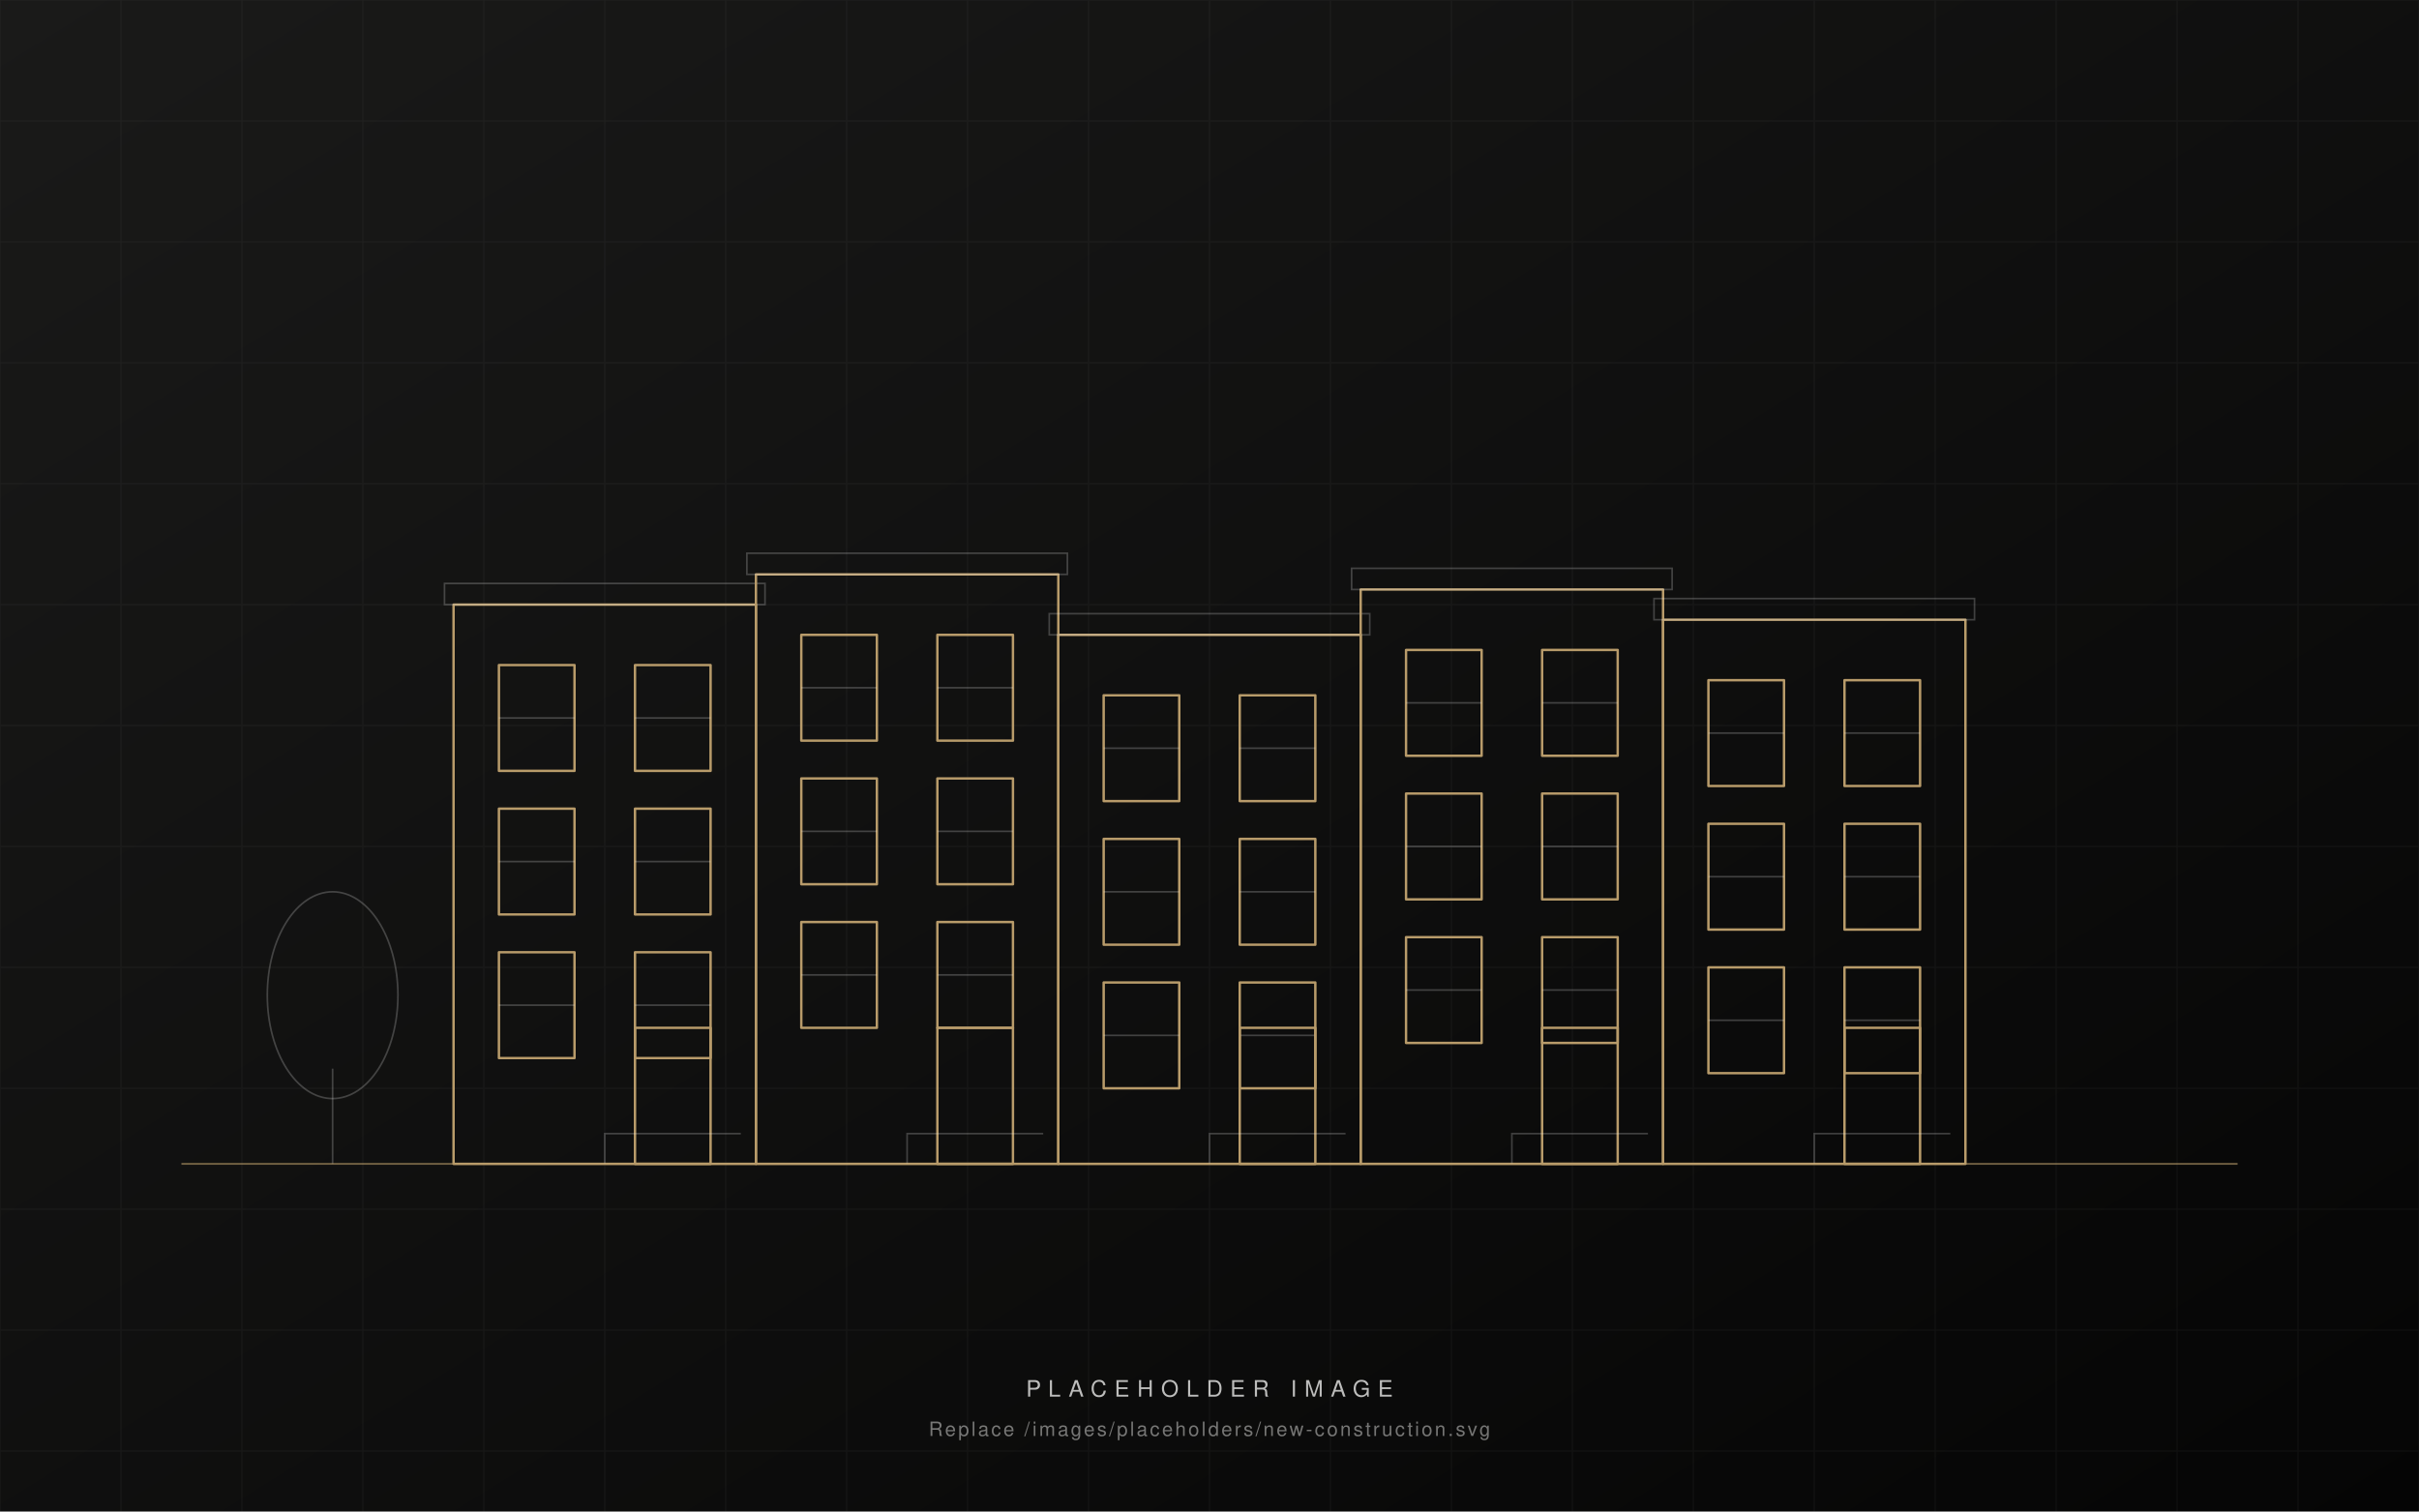
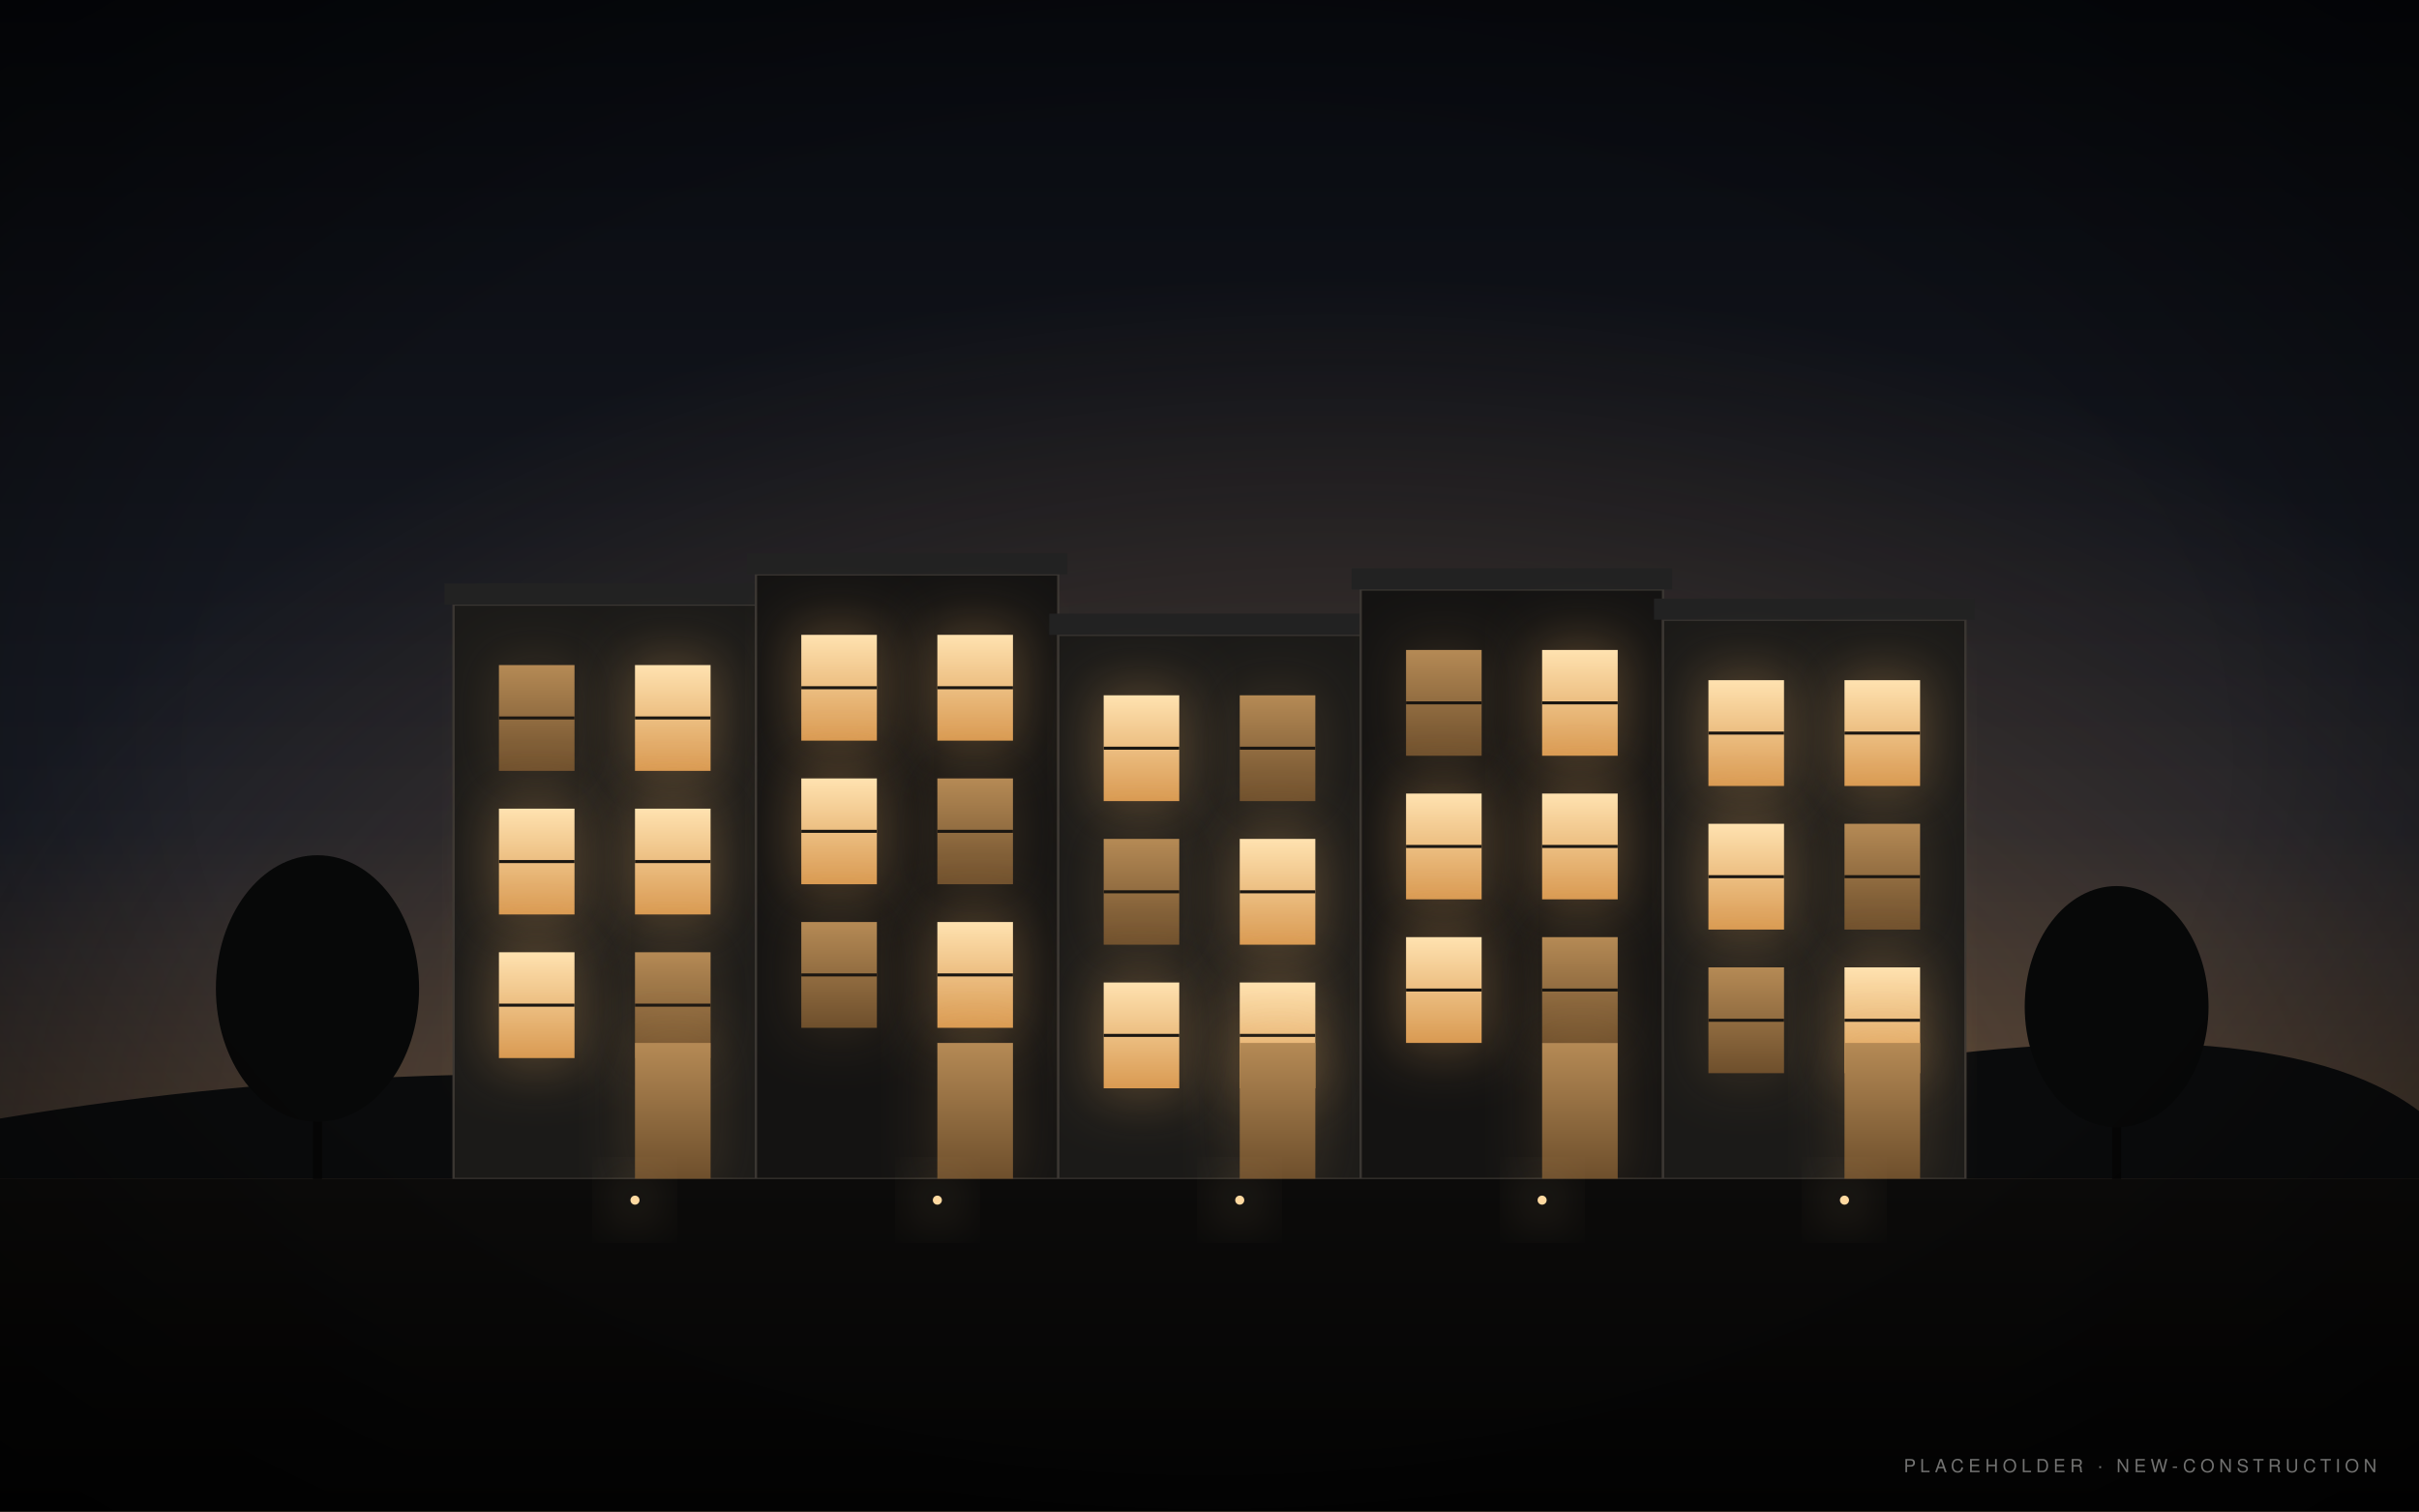
<svg xmlns="http://www.w3.org/2000/svg" viewBox="0 0 1600 1000" preserveAspectRatio="xMidYMid slice" role="img">
  <defs>
-     <linearGradient id="bg" x1="0" y1="0" x2="1" y2="1">
-       <stop offset="0" stop-color="#1A1A19" />
-       <stop offset="1" stop-color="#050505" />
+     <linearGradient id="skyFull" x1="0" y1="0" x2="0" y2="1">
+       <stop offset="0" stop-color="#07090e" />
+       <stop offset="0.55" stop-color="#1a1d26" />
+       <stop offset="0.85" stop-color="#4a3a2c" />
+       <stop offset="1" stop-color="#6e5238" />
    </linearGradient>
+     <linearGradient id="sky" x1="0" y1="0" x2="0" y2="1">
+       <stop offset="0" stop-color="#1c2230" />
+       <stop offset="0.7" stop-color="#5b4632" />
+       <stop offset="1" stop-color="#8a6644" />
+     </linearGradient>
+     <linearGradient id="warm" x1="0" y1="0" x2="0" y2="1">
+       <stop offset="0" stop-color="#ffe2b0" />
+       <stop offset="1" stop-color="#d99a52" />
+     </linearGradient>
+     <linearGradient id="warmDim" x1="0" y1="0" x2="0" y2="1">
+       <stop offset="0" stop-color="#b58a55" />
+       <stop offset="1" stop-color="#6e4f2c" />
+     </linearGradient>
+     <linearGradient id="groundG" x1="0" y1="0" x2="0" y2="1">
+       <stop offset="0" stop-color="#0c0b0a" />
+       <stop offset="1" stop-color="#030303" />
+     </linearGradient>
+     <linearGradient id="poolFade" x1="0" y1="0" x2="0" y2="1">
+       <stop offset="0" stop-color="#0b1418" stop-opacity="0" />
+       <stop offset="1" stop-color="#05080a" stop-opacity="0.9" />
+     </linearGradient>
+     <linearGradient id="wall" x1="0" y1="0" x2="0" y2="1">
+       <stop offset="0" stop-color="#1d1813" />
+       <stop offset="1" stop-color="#2c241b" />
+     </linearGradient>
+     <linearGradient id="floor" x1="0" y1="0" x2="0" y2="1">
+       <stop offset="0" stop-color="#2b2219" />
+       <stop offset="1" stop-color="#0d0a07" />
+     </linearGradient>
+     <radialGradient id="horizonGlow" cx="0.55" cy="0.78" r="0.6">
+       <stop offset="0" stop-color="#d79a5c" stop-opacity="0.35" />
+       <stop offset="1" stop-color="#d79a5c" stop-opacity="0" />
+     </radialGradient>
+     <filter id="bloom" x="-50%" y="-50%" width="200%" height="200%">
+       <feGaussianBlur stdDeviation="18" />
+     </filter>
+     <filter id="soft">
+       <feGaussianBlur stdDeviation="3" />
+     </filter>
+     <radialGradient id="vignette" cx="0.5" cy="0.5" r="0.75">
+       <stop offset="0.55" stop-color="#000" stop-opacity="0" />
+       <stop offset="1" stop-color="#000" stop-opacity="0.65" />
+     </radialGradient>
  </defs>
-   <rect width="1600" height="1000" fill="url(#bg)" />
-   <path d="M0 0V1000M80 0V1000M160 0V1000M240 0V1000M320 0V1000M400 0V1000M480 0V1000M560 0V1000M640 0V1000M720 0V1000M800 0V1000M880 0V1000M960 0V1000M1040 0V1000M1120 0V1000M1200 0V1000M1280 0V1000M1360 0V1000M1440 0V1000M1520 0V1000M1600 0V1000M0 0H1600M0 80H1600M0 160H1600M0 240H1600M0 320H1600M0 400H1600M0 480H1600M0 560H1600M0 640H1600M0 720H1600M0 800H1600M0 880H1600M0 960H1600" stroke="#F8F8F6" stroke-opacity="0.035" stroke-width="1" />
+   <rect width="1600" height="1000" fill="#050505" />
  <g transform="translate(0 0) scale(1)">
-     <rect x="300" y="400" width="200" height="370" fill="none" stroke="#B89B6A" stroke-width="1.6" stroke-linejoin="round" stroke-linecap="round" />
-     <rect x="294" y="386" width="212" height="14" fill="none" stroke="#F8F8F6" stroke-opacity="0.22" stroke-width="1.1" />
-     <rect x="330" y="440" width="50" height="70" fill="none" stroke="#B89B6A" stroke-width="1.6" stroke-linejoin="round" stroke-linecap="round" />
-     <line x1="330" y1="475" x2="380" y2="475" fill="none" stroke="#F8F8F6" stroke-opacity="0.22" stroke-width="1.1" />
-     <rect x="420" y="440" width="50" height="70" fill="none" stroke="#B89B6A" stroke-width="1.6" stroke-linejoin="round" stroke-linecap="round" />
-     <line x1="420" y1="475" x2="470" y2="475" fill="none" stroke="#F8F8F6" stroke-opacity="0.22" stroke-width="1.1" />
-     <rect x="330" y="535" width="50" height="70" fill="none" stroke="#B89B6A" stroke-width="1.6" stroke-linejoin="round" stroke-linecap="round" />
-     <line x1="330" y1="570" x2="380" y2="570" fill="none" stroke="#F8F8F6" stroke-opacity="0.22" stroke-width="1.1" />
-     <rect x="420" y="535" width="50" height="70" fill="none" stroke="#B89B6A" stroke-width="1.6" stroke-linejoin="round" stroke-linecap="round" />
-     <line x1="420" y1="570" x2="470" y2="570" fill="none" stroke="#F8F8F6" stroke-opacity="0.22" stroke-width="1.1" />
-     <rect x="330" y="630" width="50" height="70" fill="none" stroke="#B89B6A" stroke-width="1.6" stroke-linejoin="round" stroke-linecap="round" />
-     <line x1="330" y1="665" x2="380" y2="665" fill="none" stroke="#F8F8F6" stroke-opacity="0.22" stroke-width="1.1" />
-     <rect x="420" y="630" width="50" height="70" fill="none" stroke="#B89B6A" stroke-width="1.6" stroke-linejoin="round" stroke-linecap="round" />
-     <line x1="420" y1="665" x2="470" y2="665" fill="none" stroke="#F8F8F6" stroke-opacity="0.22" stroke-width="1.1" />
-     <rect x="420" y="680" width="50" height="90" fill="none" stroke="#B89B6A" stroke-width="1.6" stroke-linejoin="round" stroke-linecap="round" />
-     <polyline points="400,770 400,750 490,750" fill="none" stroke="#F8F8F6" stroke-opacity="0.22" stroke-width="1.1" />
-     <rect x="500" y="380" width="200" height="390" fill="none" stroke="#B89B6A" stroke-width="1.6" stroke-linejoin="round" stroke-linecap="round" />
-     <rect x="494" y="366" width="212" height="14" fill="none" stroke="#F8F8F6" stroke-opacity="0.22" stroke-width="1.1" />
-     <rect x="530" y="420" width="50" height="70" fill="none" stroke="#B89B6A" stroke-width="1.6" stroke-linejoin="round" stroke-linecap="round" />
-     <line x1="530" y1="455" x2="580" y2="455" fill="none" stroke="#F8F8F6" stroke-opacity="0.22" stroke-width="1.1" />
-     <rect x="620" y="420" width="50" height="70" fill="none" stroke="#B89B6A" stroke-width="1.6" stroke-linejoin="round" stroke-linecap="round" />
-     <line x1="620" y1="455" x2="670" y2="455" fill="none" stroke="#F8F8F6" stroke-opacity="0.22" stroke-width="1.1" />
-     <rect x="530" y="515" width="50" height="70" fill="none" stroke="#B89B6A" stroke-width="1.6" stroke-linejoin="round" stroke-linecap="round" />
-     <line x1="530" y1="550" x2="580" y2="550" fill="none" stroke="#F8F8F6" stroke-opacity="0.22" stroke-width="1.1" />
-     <rect x="620" y="515" width="50" height="70" fill="none" stroke="#B89B6A" stroke-width="1.6" stroke-linejoin="round" stroke-linecap="round" />
-     <line x1="620" y1="550" x2="670" y2="550" fill="none" stroke="#F8F8F6" stroke-opacity="0.22" stroke-width="1.1" />
-     <rect x="530" y="610" width="50" height="70" fill="none" stroke="#B89B6A" stroke-width="1.6" stroke-linejoin="round" stroke-linecap="round" />
-     <line x1="530" y1="645" x2="580" y2="645" fill="none" stroke="#F8F8F6" stroke-opacity="0.22" stroke-width="1.1" />
-     <rect x="620" y="610" width="50" height="70" fill="none" stroke="#B89B6A" stroke-width="1.6" stroke-linejoin="round" stroke-linecap="round" />
-     <line x1="620" y1="645" x2="670" y2="645" fill="none" stroke="#F8F8F6" stroke-opacity="0.22" stroke-width="1.1" />
-     <rect x="620" y="680" width="50" height="90" fill="none" stroke="#B89B6A" stroke-width="1.6" stroke-linejoin="round" stroke-linecap="round" />
-     <polyline points="600,770 600,750 690,750" fill="none" stroke="#F8F8F6" stroke-opacity="0.22" stroke-width="1.1" />
-     <rect x="700" y="420" width="200" height="350" fill="none" stroke="#B89B6A" stroke-width="1.6" stroke-linejoin="round" stroke-linecap="round" />
-     <rect x="694" y="406" width="212" height="14" fill="none" stroke="#F8F8F6" stroke-opacity="0.22" stroke-width="1.1" />
-     <rect x="730" y="460" width="50" height="70" fill="none" stroke="#B89B6A" stroke-width="1.6" stroke-linejoin="round" stroke-linecap="round" />
-     <line x1="730" y1="495" x2="780" y2="495" fill="none" stroke="#F8F8F6" stroke-opacity="0.22" stroke-width="1.1" />
-     <rect x="820" y="460" width="50" height="70" fill="none" stroke="#B89B6A" stroke-width="1.6" stroke-linejoin="round" stroke-linecap="round" />
-     <line x1="820" y1="495" x2="870" y2="495" fill="none" stroke="#F8F8F6" stroke-opacity="0.22" stroke-width="1.1" />
-     <rect x="730" y="555" width="50" height="70" fill="none" stroke="#B89B6A" stroke-width="1.6" stroke-linejoin="round" stroke-linecap="round" />
-     <line x1="730" y1="590" x2="780" y2="590" fill="none" stroke="#F8F8F6" stroke-opacity="0.22" stroke-width="1.1" />
-     <rect x="820" y="555" width="50" height="70" fill="none" stroke="#B89B6A" stroke-width="1.6" stroke-linejoin="round" stroke-linecap="round" />
-     <line x1="820" y1="590" x2="870" y2="590" fill="none" stroke="#F8F8F6" stroke-opacity="0.22" stroke-width="1.1" />
-     <rect x="730" y="650" width="50" height="70" fill="none" stroke="#B89B6A" stroke-width="1.6" stroke-linejoin="round" stroke-linecap="round" />
-     <line x1="730" y1="685" x2="780" y2="685" fill="none" stroke="#F8F8F6" stroke-opacity="0.22" stroke-width="1.1" />
-     <rect x="820" y="650" width="50" height="70" fill="none" stroke="#B89B6A" stroke-width="1.6" stroke-linejoin="round" stroke-linecap="round" />
-     <line x1="820" y1="685" x2="870" y2="685" fill="none" stroke="#F8F8F6" stroke-opacity="0.22" stroke-width="1.1" />
-     <rect x="820" y="680" width="50" height="90" fill="none" stroke="#B89B6A" stroke-width="1.6" stroke-linejoin="round" stroke-linecap="round" />
-     <polyline points="800,770 800,750 890,750" fill="none" stroke="#F8F8F6" stroke-opacity="0.22" stroke-width="1.1" />
-     <rect x="900" y="390" width="200" height="380" fill="none" stroke="#B89B6A" stroke-width="1.6" stroke-linejoin="round" stroke-linecap="round" />
-     <rect x="894" y="376" width="212" height="14" fill="none" stroke="#F8F8F6" stroke-opacity="0.22" stroke-width="1.1" />
-     <rect x="930" y="430" width="50" height="70" fill="none" stroke="#B89B6A" stroke-width="1.6" stroke-linejoin="round" stroke-linecap="round" />
-     <line x1="930" y1="465" x2="980" y2="465" fill="none" stroke="#F8F8F6" stroke-opacity="0.22" stroke-width="1.1" />
-     <rect x="1020" y="430" width="50" height="70" fill="none" stroke="#B89B6A" stroke-width="1.6" stroke-linejoin="round" stroke-linecap="round" />
-     <line x1="1020" y1="465" x2="1070" y2="465" fill="none" stroke="#F8F8F6" stroke-opacity="0.22" stroke-width="1.1" />
-     <rect x="930" y="525" width="50" height="70" fill="none" stroke="#B89B6A" stroke-width="1.6" stroke-linejoin="round" stroke-linecap="round" />
-     <line x1="930" y1="560" x2="980" y2="560" fill="none" stroke="#F8F8F6" stroke-opacity="0.22" stroke-width="1.1" />
-     <rect x="1020" y="525" width="50" height="70" fill="none" stroke="#B89B6A" stroke-width="1.6" stroke-linejoin="round" stroke-linecap="round" />
-     <line x1="1020" y1="560" x2="1070" y2="560" fill="none" stroke="#F8F8F6" stroke-opacity="0.22" stroke-width="1.1" />
-     <rect x="930" y="620" width="50" height="70" fill="none" stroke="#B89B6A" stroke-width="1.6" stroke-linejoin="round" stroke-linecap="round" />
-     <line x1="930" y1="655" x2="980" y2="655" fill="none" stroke="#F8F8F6" stroke-opacity="0.22" stroke-width="1.1" />
-     <rect x="1020" y="620" width="50" height="70" fill="none" stroke="#B89B6A" stroke-width="1.6" stroke-linejoin="round" stroke-linecap="round" />
-     <line x1="1020" y1="655" x2="1070" y2="655" fill="none" stroke="#F8F8F6" stroke-opacity="0.22" stroke-width="1.1" />
-     <rect x="1020" y="680" width="50" height="90" fill="none" stroke="#B89B6A" stroke-width="1.6" stroke-linejoin="round" stroke-linecap="round" />
-     <polyline points="1000,770 1000,750 1090,750" fill="none" stroke="#F8F8F6" stroke-opacity="0.22" stroke-width="1.1" />
-     <rect x="1100" y="410" width="200" height="360" fill="none" stroke="#B89B6A" stroke-width="1.6" stroke-linejoin="round" stroke-linecap="round" />
-     <rect x="1094" y="396" width="212" height="14" fill="none" stroke="#F8F8F6" stroke-opacity="0.22" stroke-width="1.1" />
-     <rect x="1130" y="450" width="50" height="70" fill="none" stroke="#B89B6A" stroke-width="1.6" stroke-linejoin="round" stroke-linecap="round" />
-     <line x1="1130" y1="485" x2="1180" y2="485" fill="none" stroke="#F8F8F6" stroke-opacity="0.22" stroke-width="1.1" />
-     <rect x="1220" y="450" width="50" height="70" fill="none" stroke="#B89B6A" stroke-width="1.6" stroke-linejoin="round" stroke-linecap="round" />
-     <line x1="1220" y1="485" x2="1270" y2="485" fill="none" stroke="#F8F8F6" stroke-opacity="0.22" stroke-width="1.1" />
-     <rect x="1130" y="545" width="50" height="70" fill="none" stroke="#B89B6A" stroke-width="1.6" stroke-linejoin="round" stroke-linecap="round" />
-     <line x1="1130" y1="580" x2="1180" y2="580" fill="none" stroke="#F8F8F6" stroke-opacity="0.22" stroke-width="1.1" />
-     <rect x="1220" y="545" width="50" height="70" fill="none" stroke="#B89B6A" stroke-width="1.6" stroke-linejoin="round" stroke-linecap="round" />
-     <line x1="1220" y1="580" x2="1270" y2="580" fill="none" stroke="#F8F8F6" stroke-opacity="0.22" stroke-width="1.1" />
-     <rect x="1130" y="640" width="50" height="70" fill="none" stroke="#B89B6A" stroke-width="1.6" stroke-linejoin="round" stroke-linecap="round" />
-     <line x1="1130" y1="675" x2="1180" y2="675" fill="none" stroke="#F8F8F6" stroke-opacity="0.22" stroke-width="1.1" />
-     <rect x="1220" y="640" width="50" height="70" fill="none" stroke="#B89B6A" stroke-width="1.6" stroke-linejoin="round" stroke-linecap="round" />
-     <line x1="1220" y1="675" x2="1270" y2="675" fill="none" stroke="#F8F8F6" stroke-opacity="0.22" stroke-width="1.1" />
-     <rect x="1220" y="680" width="50" height="90" fill="none" stroke="#B89B6A" stroke-width="1.6" stroke-linejoin="round" stroke-linecap="round" />
-     <polyline points="1200,770 1200,750 1290,750" fill="none" stroke="#F8F8F6" stroke-opacity="0.22" stroke-width="1.1" />
-     <line x1="220" y1="770" x2="220" y2="707" fill="none" stroke="#F8F8F6" stroke-opacity="0.22" stroke-width="1.1" />
-     <ellipse cx="220" cy="658.4" rx="43.2" ry="68.4" fill="none" stroke="#F8F8F6" stroke-opacity="0.22" stroke-width="1.1" />
-     <line x1="120" y1="770" x2="1480" y2="770" stroke="#B89B6A" stroke-opacity="0.6" stroke-width="1.2" />
+     <rect width="1600" height="1000" fill="url(#skyFull)" />
+     <rect width="1600" height="1000" fill="url(#horizonGlow)" />
+     <path d="M0 740 Q300 690 600 725 T1200 710 T1600 735 V780 H0 Z" fill="#0a0b0c" />
+     <rect x="207" y="717" width="6" height="63" fill="#050505" />
+     <ellipse cx="210" cy="654" rx="67.2" ry="88.2" fill="#070808" />
+     <rect x="1397" y="723" width="6" height="57" fill="#050505" />
+     <ellipse cx="1400" cy="666" rx="60.8" ry="79.8" fill="#070808" />
+     <rect x="300" y="400" width="200" height="380" fill="#1b1a18" stroke="#3a3632" stroke-width="1.5" />
+     <rect x="294" y="386" width="212" height="14" fill="#222" />
+     <rect x="324" y="434" width="62" height="82" fill="#f0b46a" opacity="0.12" filter="url(#bloom)" />
+     <rect x="330" y="440" width="50" height="70" fill="url(#warmDim)" />
+     <rect x="330" y="474" width="50" height="2" fill="#1a1611" />
+     <rect x="414" y="434" width="62" height="82" fill="#f0b46a" opacity="0.28" filter="url(#bloom)" />
+     <rect x="420" y="440" width="50" height="70" fill="url(#warm)" />
+     <rect x="420" y="474" width="50" height="2" fill="#1a1611" />
+     <rect x="324" y="529" width="62" height="82" fill="#f0b46a" opacity="0.28" filter="url(#bloom)" />
+     <rect x="330" y="535" width="50" height="70" fill="url(#warm)" />
+     <rect x="330" y="569" width="50" height="2" fill="#1a1611" />
+     <rect x="414" y="529" width="62" height="82" fill="#f0b46a" opacity="0.28" filter="url(#bloom)" />
+     <rect x="420" y="535" width="50" height="70" fill="url(#warm)" />
+     <rect x="420" y="569" width="50" height="2" fill="#1a1611" />
+     <rect x="324" y="624" width="62" height="82" fill="#f0b46a" opacity="0.28" filter="url(#bloom)" />
+     <rect x="330" y="630" width="50" height="70" fill="url(#warm)" />
+     <rect x="330" y="664" width="50" height="2" fill="#1a1611" />
+     <rect x="414" y="624" width="62" height="82" fill="#f0b46a" opacity="0.12" filter="url(#bloom)" />
+     <rect x="420" y="630" width="50" height="70" fill="url(#warmDim)" />
+     <rect x="420" y="664" width="50" height="2" fill="#1a1611" />
+     <rect x="414" y="684" width="62" height="102" fill="#f0b46a" opacity="0.12" filter="url(#bloom)" />
+     <rect x="420" y="690" width="50" height="90" fill="url(#warmDim)" />
+     <rect x="500" y="380" width="200" height="400" fill="#141312" stroke="#3a3632" stroke-width="1.5" />
+     <rect x="494" y="366" width="212" height="14" fill="#222" />
+     <rect x="524" y="414" width="62" height="82" fill="#f0b46a" opacity="0.28" filter="url(#bloom)" />
+     <rect x="530" y="420" width="50" height="70" fill="url(#warm)" />
+     <rect x="530" y="454" width="50" height="2" fill="#1a1611" />
+     <rect x="614" y="414" width="62" height="82" fill="#f0b46a" opacity="0.28" filter="url(#bloom)" />
+     <rect x="620" y="420" width="50" height="70" fill="url(#warm)" />
+     <rect x="620" y="454" width="50" height="2" fill="#1a1611" />
+     <rect x="524" y="509" width="62" height="82" fill="#f0b46a" opacity="0.28" filter="url(#bloom)" />
+     <rect x="530" y="515" width="50" height="70" fill="url(#warm)" />
+     <rect x="530" y="549" width="50" height="2" fill="#1a1611" />
+     <rect x="614" y="509" width="62" height="82" fill="#f0b46a" opacity="0.12" filter="url(#bloom)" />
+     <rect x="620" y="515" width="50" height="70" fill="url(#warmDim)" />
+     <rect x="620" y="549" width="50" height="2" fill="#1a1611" />
+     <rect x="524" y="604" width="62" height="82" fill="#f0b46a" opacity="0.12" filter="url(#bloom)" />
+     <rect x="530" y="610" width="50" height="70" fill="url(#warmDim)" />
+     <rect x="530" y="644" width="50" height="2" fill="#1a1611" />
+     <rect x="614" y="604" width="62" height="82" fill="#f0b46a" opacity="0.28" filter="url(#bloom)" />
+     <rect x="620" y="610" width="50" height="70" fill="url(#warm)" />
+     <rect x="620" y="644" width="50" height="2" fill="#1a1611" />
+     <rect x="614" y="684" width="62" height="102" fill="#f0b46a" opacity="0.12" filter="url(#bloom)" />
+     <rect x="620" y="690" width="50" height="90" fill="url(#warmDim)" />
+     <rect x="700" y="420" width="200" height="360" fill="#1b1a18" stroke="#3a3632" stroke-width="1.5" />
+     <rect x="694" y="406" width="212" height="14" fill="#222" />
+     <rect x="724" y="454" width="62" height="82" fill="#f0b46a" opacity="0.28" filter="url(#bloom)" />
+     <rect x="730" y="460" width="50" height="70" fill="url(#warm)" />
+     <rect x="730" y="494" width="50" height="2" fill="#1a1611" />
+     <rect x="814" y="454" width="62" height="82" fill="#f0b46a" opacity="0.12" filter="url(#bloom)" />
+     <rect x="820" y="460" width="50" height="70" fill="url(#warmDim)" />
+     <rect x="820" y="494" width="50" height="2" fill="#1a1611" />
+     <rect x="724" y="549" width="62" height="82" fill="#f0b46a" opacity="0.12" filter="url(#bloom)" />
+     <rect x="730" y="555" width="50" height="70" fill="url(#warmDim)" />
+     <rect x="730" y="589" width="50" height="2" fill="#1a1611" />
+     <rect x="814" y="549" width="62" height="82" fill="#f0b46a" opacity="0.28" filter="url(#bloom)" />
+     <rect x="820" y="555" width="50" height="70" fill="url(#warm)" />
+     <rect x="820" y="589" width="50" height="2" fill="#1a1611" />
+     <rect x="724" y="644" width="62" height="82" fill="#f0b46a" opacity="0.28" filter="url(#bloom)" />
+     <rect x="730" y="650" width="50" height="70" fill="url(#warm)" />
+     <rect x="730" y="684" width="50" height="2" fill="#1a1611" />
+     <rect x="814" y="644" width="62" height="82" fill="#f0b46a" opacity="0.28" filter="url(#bloom)" />
+     <rect x="820" y="650" width="50" height="70" fill="url(#warm)" />
+     <rect x="820" y="684" width="50" height="2" fill="#1a1611" />
+     <rect x="814" y="684" width="62" height="102" fill="#f0b46a" opacity="0.12" filter="url(#bloom)" />
+     <rect x="820" y="690" width="50" height="90" fill="url(#warmDim)" />
+     <rect x="900" y="390" width="200" height="390" fill="#141312" stroke="#3a3632" stroke-width="1.5" />
+     <rect x="894" y="376" width="212" height="14" fill="#222" />
+     <rect x="924" y="424" width="62" height="82" fill="#f0b46a" opacity="0.12" filter="url(#bloom)" />
+     <rect x="930" y="430" width="50" height="70" fill="url(#warmDim)" />
+     <rect x="930" y="464" width="50" height="2" fill="#1a1611" />
+     <rect x="1014" y="424" width="62" height="82" fill="#f0b46a" opacity="0.28" filter="url(#bloom)" />
+     <rect x="1020" y="430" width="50" height="70" fill="url(#warm)" />
+     <rect x="1020" y="464" width="50" height="2" fill="#1a1611" />
+     <rect x="924" y="519" width="62" height="82" fill="#f0b46a" opacity="0.28" filter="url(#bloom)" />
+     <rect x="930" y="525" width="50" height="70" fill="url(#warm)" />
+     <rect x="930" y="559" width="50" height="2" fill="#1a1611" />
+     <rect x="1014" y="519" width="62" height="82" fill="#f0b46a" opacity="0.28" filter="url(#bloom)" />
+     <rect x="1020" y="525" width="50" height="70" fill="url(#warm)" />
+     <rect x="1020" y="559" width="50" height="2" fill="#1a1611" />
+     <rect x="924" y="614" width="62" height="82" fill="#f0b46a" opacity="0.28" filter="url(#bloom)" />
+     <rect x="930" y="620" width="50" height="70" fill="url(#warm)" />
+     <rect x="930" y="654" width="50" height="2" fill="#1a1611" />
+     <rect x="1014" y="614" width="62" height="82" fill="#f0b46a" opacity="0.12" filter="url(#bloom)" />
+     <rect x="1020" y="620" width="50" height="70" fill="url(#warmDim)" />
+     <rect x="1020" y="654" width="50" height="2" fill="#1a1611" />
+     <rect x="1014" y="684" width="62" height="102" fill="#f0b46a" opacity="0.12" filter="url(#bloom)" />
+     <rect x="1020" y="690" width="50" height="90" fill="url(#warmDim)" />
+     <rect x="1100" y="410" width="200" height="370" fill="#1b1a18" stroke="#3a3632" stroke-width="1.5" />
+     <rect x="1094" y="396" width="212" height="14" fill="#222" />
+     <rect x="1124" y="444" width="62" height="82" fill="#f0b46a" opacity="0.28" filter="url(#bloom)" />
+     <rect x="1130" y="450" width="50" height="70" fill="url(#warm)" />
+     <rect x="1130" y="484" width="50" height="2" fill="#1a1611" />
+     <rect x="1214" y="444" width="62" height="82" fill="#f0b46a" opacity="0.28" filter="url(#bloom)" />
+     <rect x="1220" y="450" width="50" height="70" fill="url(#warm)" />
+     <rect x="1220" y="484" width="50" height="2" fill="#1a1611" />
+     <rect x="1124" y="539" width="62" height="82" fill="#f0b46a" opacity="0.28" filter="url(#bloom)" />
+     <rect x="1130" y="545" width="50" height="70" fill="url(#warm)" />
+     <rect x="1130" y="579" width="50" height="2" fill="#1a1611" />
+     <rect x="1214" y="539" width="62" height="82" fill="#f0b46a" opacity="0.12" filter="url(#bloom)" />
+     <rect x="1220" y="545" width="50" height="70" fill="url(#warmDim)" />
+     <rect x="1220" y="579" width="50" height="2" fill="#1a1611" />
+     <rect x="1124" y="634" width="62" height="82" fill="#f0b46a" opacity="0.12" filter="url(#bloom)" />
+     <rect x="1130" y="640" width="50" height="70" fill="url(#warmDim)" />
+     <rect x="1130" y="674" width="50" height="2" fill="#1a1611" />
+     <rect x="1214" y="634" width="62" height="82" fill="#f0b46a" opacity="0.28" filter="url(#bloom)" />
+     <rect x="1220" y="640" width="50" height="70" fill="url(#warm)" />
+     <rect x="1220" y="674" width="50" height="2" fill="#1a1611" />
+     <rect x="1214" y="684" width="62" height="102" fill="#f0b46a" opacity="0.12" filter="url(#bloom)" />
+     <rect x="1220" y="690" width="50" height="90" fill="url(#warmDim)" />
+     <rect x="0" y="780" width="1600" height="220" fill="url(#groundG)" />
+     <circle cx="420" cy="794" r="3" fill="#ffd9a0" />
+     <circle cx="420" cy="794" r="14" fill="#ffd9a0" opacity="0.18" filter="url(#bloom)" />
+     <circle cx="620" cy="794" r="3" fill="#ffd9a0" />
+     <circle cx="620" cy="794" r="14" fill="#ffd9a0" opacity="0.18" filter="url(#bloom)" />
+     <circle cx="820" cy="794" r="3" fill="#ffd9a0" />
+     <circle cx="820" cy="794" r="14" fill="#ffd9a0" opacity="0.18" filter="url(#bloom)" />
+     <circle cx="1020" cy="794" r="3" fill="#ffd9a0" />
+     <circle cx="1020" cy="794" r="14" fill="#ffd9a0" opacity="0.18" filter="url(#bloom)" />
+     <circle cx="1220" cy="794" r="3" fill="#ffd9a0" />
+     <circle cx="1220" cy="794" r="14" fill="#ffd9a0" opacity="0.18" filter="url(#bloom)" />
  </g>
-   <g font-family="Helvetica, Arial, sans-serif" fill="#F8F8F6">
-     <text x="800" y="924" text-anchor="middle" font-size="15" letter-spacing="5" fill-opacity="0.75">PLACEHOLDER IMAGE</text>
-     <text x="800" y="950" text-anchor="middle" font-size="13" letter-spacing="1.5" fill-opacity="0.45">Replace /images/placeholders/new-construction.svg</text>
-   </g>
+   <rect width="1600" height="1000" fill="url(#vignette)" />
+   <text x="1572" y="974" text-anchor="end" font-family="Helvetica, Arial, sans-serif" font-size="12" letter-spacing="3" fill="#f8f8f6" fill-opacity="0.45">PLACEHOLDER · NEW-CONSTRUCTION</text>
</svg>
